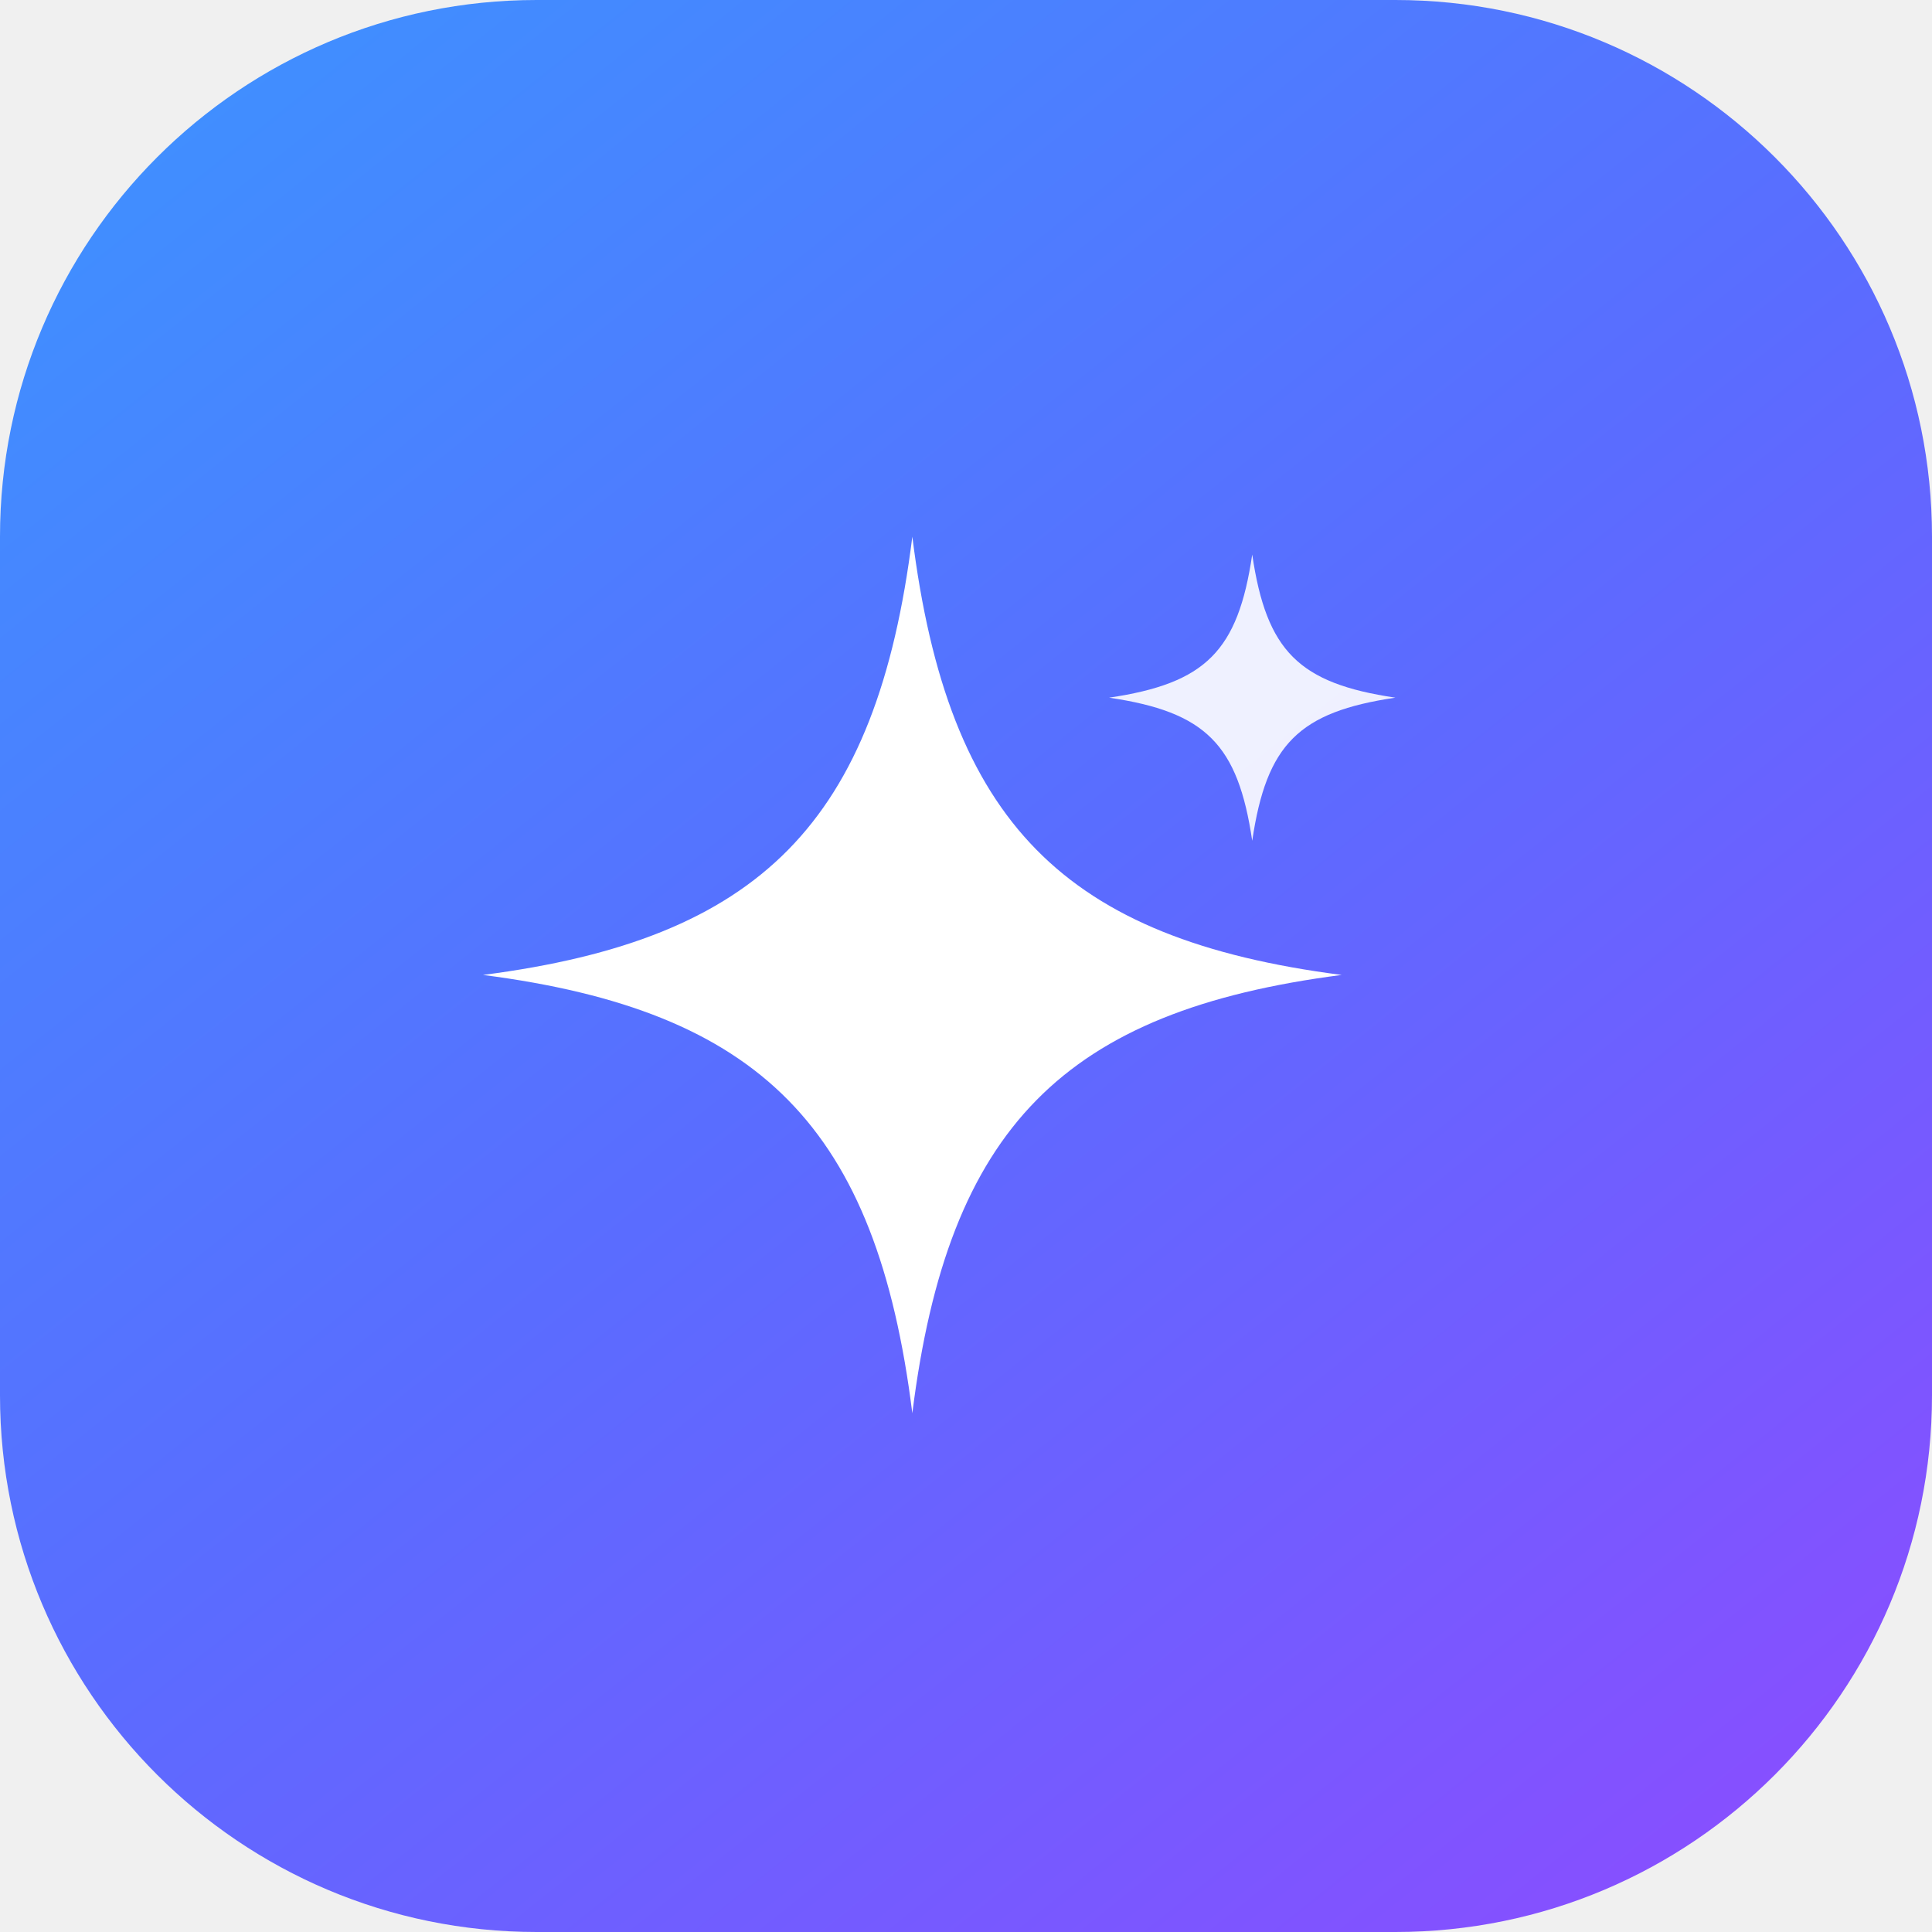
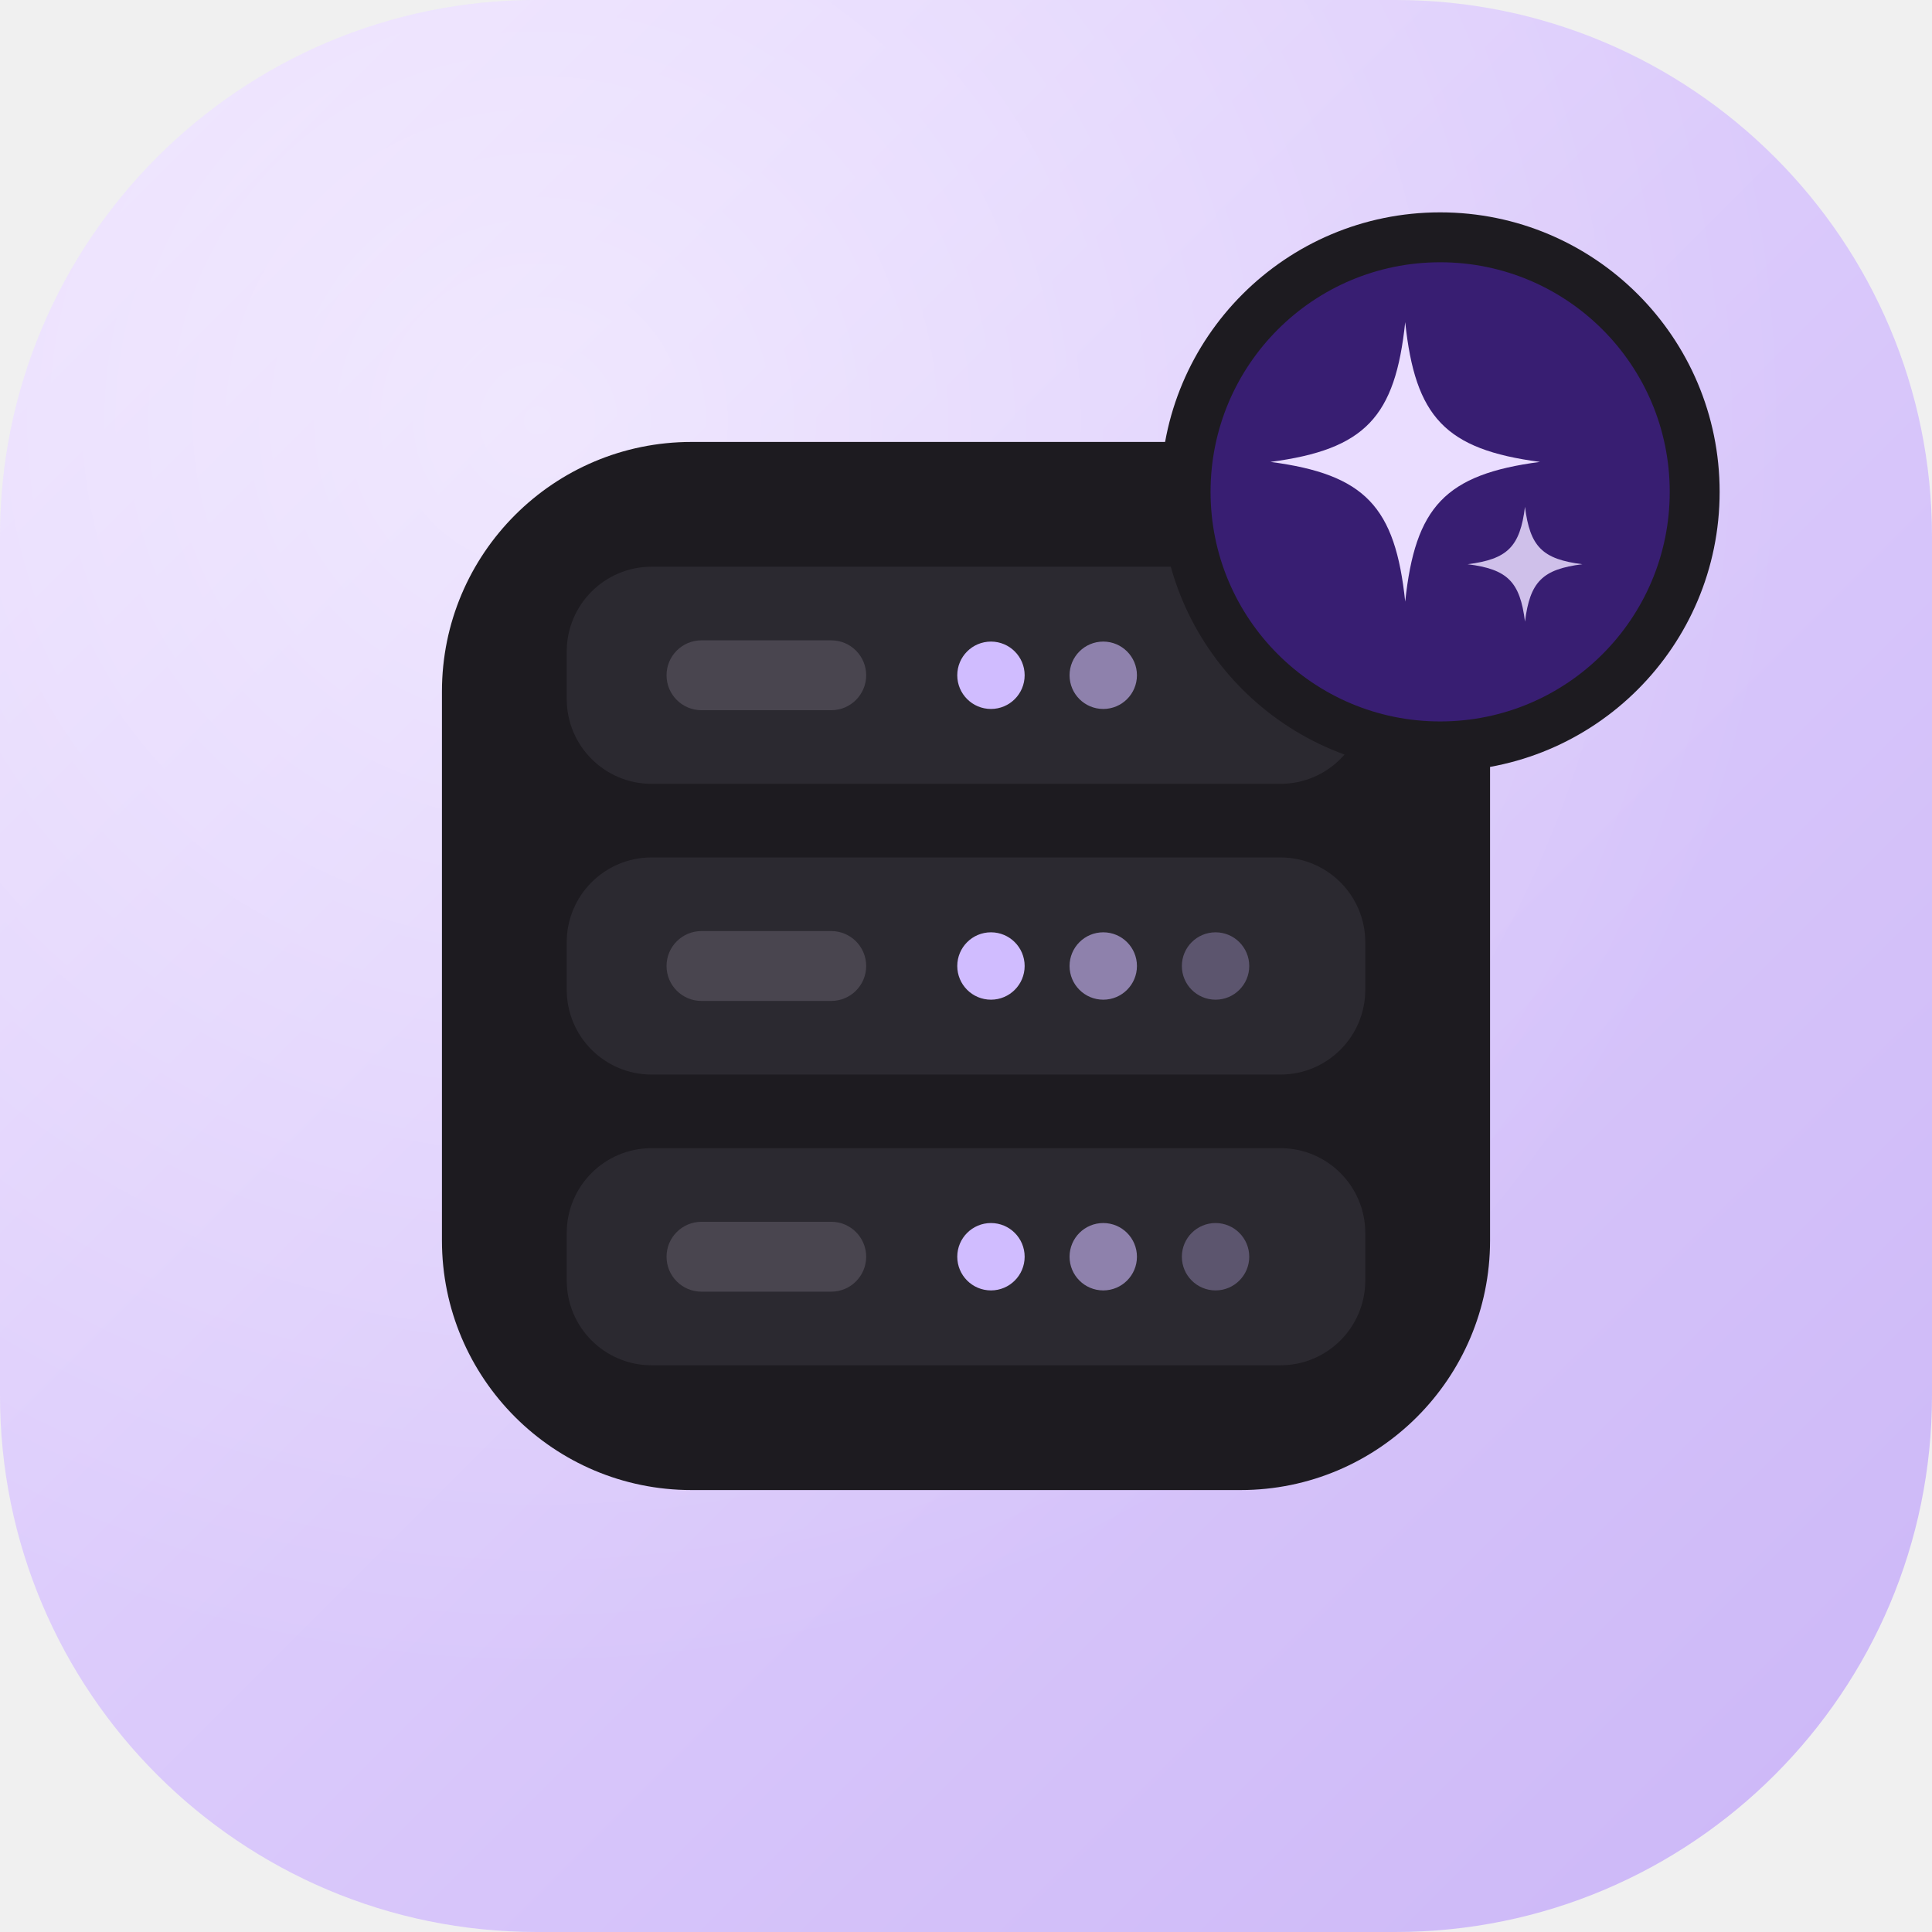
- <svg xmlns="http://www.w3.org/2000/svg" viewBox="0 0 108 108">
+ <svg xmlns="http://www.w3.org/2000/svg" viewBox="18 18 72 72">
  <defs>
-     <linearGradient id="g" x1="0.1" y1="0" x2="0.9" y2="1">
-       <stop offset="0" stop-color="#3e91ff" />
-       <stop offset="0.5" stop-color="#5a6cff" />
-       <stop offset="1" stop-color="#8a4dff" />
+     <linearGradient id="g" x1="0" y1="0" x2="1" y2="1">
+       <stop offset="0" stop-color="#EADDFF" />
+       <stop offset="1" stop-color="#CBB6F7" />
    </linearGradient>
+     <radialGradient id="h" cx="0.28" cy="0.22" r="0.65">
+       <stop offset="0" stop-color="#fff" stop-opacity=".45" />
+       <stop offset="1" stop-color="#fff" stop-opacity="0" />
+     </radialGradient>
  </defs>
-   <rect width="108" height="108" rx="30" fill="url(#g)" />
-   <path fill="#fff" d="M51,30 C53,46 59.5,52.5 75,54.5 C59.5,56.5 53,63 51,79 C49,63 42.5,56.5 27,54.5 C42.5,52.5 49,46 51,30 Z" />
-   <path fill="#fff" fill-opacity=".9" d="M70,31 C70.8,36.4 72.6,38.2 78,39 C72.6,39.8 70.8,41.6 70,47 C69.2,41.6 67.4,39.8 62,39 C67.4,38.2 69.2,36.4 70,31 Z" />
+   <rect x="18" y="18" width="72" height="72" rx="20" fill="url(#g)" />
+   <rect x="18" y="18" width="72" height="72" rx="20" fill="url(#h)" />
+   <g transform="translate(54 54) scale(0.93) translate(-51 -57)">
+     <path fill="#1D1B20" fill-opacity="1.00" d="M40,36H62A10,10 0 0 1 72,46V68A10,10 0 0 1 62,78H40A10,10 0 0 1 30,68V46A10,10 0 0 1 40,36Z" />
+     <path fill="#2B2930" fill-opacity="1.00" d="M38.4,41H63.6A3.4,3.4 0 0 1 67,44.4V46.3A3.4,3.4 0 0 1 63.6,49.7H38.4A3.4,3.4 0 0 1 35,46.3V44.4A3.4,3.4 0 0 1 38.4,41ZM38.4,52.65H63.6A3.4,3.4 0 0 1 67,56.05V57.95A3.4,3.4 0 0 1 63.6,61.35H38.4A3.4,3.4 0 0 1 35,57.95V56.05A3.4,3.4 0 0 1 38.4,52.65ZM38.4,64.3H63.6A3.4,3.4 0 0 1 67,67.7V69.6A3.4,3.4 0 0 1 63.6,73.0H38.4A3.4,3.4 0 0 1 35,69.6V67.7A3.4,3.4 0 0 1 38.4,64.3Z" />
+     <path fill="#49454F" fill-opacity="1.00" d="M40.4,43.95H45.6A1.4,1.4 0 0 1 47,45.35V45.35A1.4,1.4 0 0 1 45.6,46.75H40.4A1.4,1.4 0 0 1 39,45.35V45.35A1.4,1.4 0 0 1 40.4,43.95ZM40.4,55.6H45.6A1.4,1.4 0 0 1 47,57.0V57.0A1.4,1.4 0 0 1 45.6,58.4H40.4A1.4,1.4 0 0 1 39,57.0V57.0A1.4,1.4 0 0 1 40.4,55.6ZM40.4,67.25H45.6A1.4,1.4 0 0 1 47,68.65V68.65A1.4,1.4 0 0 1 45.6,70.05H40.4A1.4,1.4 0 0 1 39,68.65V68.65A1.4,1.4 0 0 1 40.4,67.25Z" />
+     <path fill="#D0BCFF" fill-opacity="1.00" d="M50.65,45.35a1.35,1.35 0 1 0 2.7,0a1.35,1.35 0 1 0 -2.7,0ZM50.65,57a1.35,1.35 0 1 0 2.7,0a1.35,1.35 0 1 0 -2.7,0ZM50.65,68.65a1.35,1.35 0 1 0 2.7,0a1.35,1.35 0 1 0 -2.7,0Z" />
+     <path fill="#D0BCFF" fill-opacity="0.60" d="M55.15,45.35a1.35,1.35 0 1 0 2.7,0a1.35,1.35 0 1 0 -2.7,0ZM55.15,57a1.35,1.35 0 1 0 2.7,0a1.35,1.35 0 1 0 -2.7,0ZM55.15,68.65a1.35,1.35 0 1 0 2.7,0a1.35,1.35 0 1 0 -2.7,0Z" />
+     <path fill="#D0BCFF" fill-opacity="0.30" d="M59.65,57a1.35,1.35 0 1 0 2.7,0a1.35,1.35 0 1 0 -2.7,0ZM59.65,68.65a1.35,1.35 0 1 0 2.7,0a1.35,1.35 0 1 0 -2.7,0Z" />
+     <path fill="#1D1B20" fill-opacity="1.00" d="M58.8,38a11.2,11.2 0 1 0 22.4,0a11.2,11.2 0 1 0 -22.4,0Z" />
+     <path fill="#381E72" fill-opacity="1.00" d="M60.8,38a9.2,9.2 0 1 0 18.4,0a9.2,9.2 0 1 0 -18.4,0Z" />
+     <path fill="#EADDFF" fill-opacity="1.00" d="M68.6,31.2C69,35 70.2,36.3 74,36.8C70.2,37.3 69,38.6 68.6,42.4C68.2,38.6 67,37.3 63.2,36.8C67,36.3 68.2,35 68.6,31.2Z" />
+     <path fill="#EADDFF" fill-opacity="0.85" d="M73.4,38.6C73.6,40.2 74.1,40.7 75.7,40.9C74.1,41.1 73.6,41.6 73.4,43.2C73.2,41.6 72.7,41.1 71.1,40.9C72.7,40.7 73.2,40.2 73.4,38.6Z" />
+   </g>
</svg>
